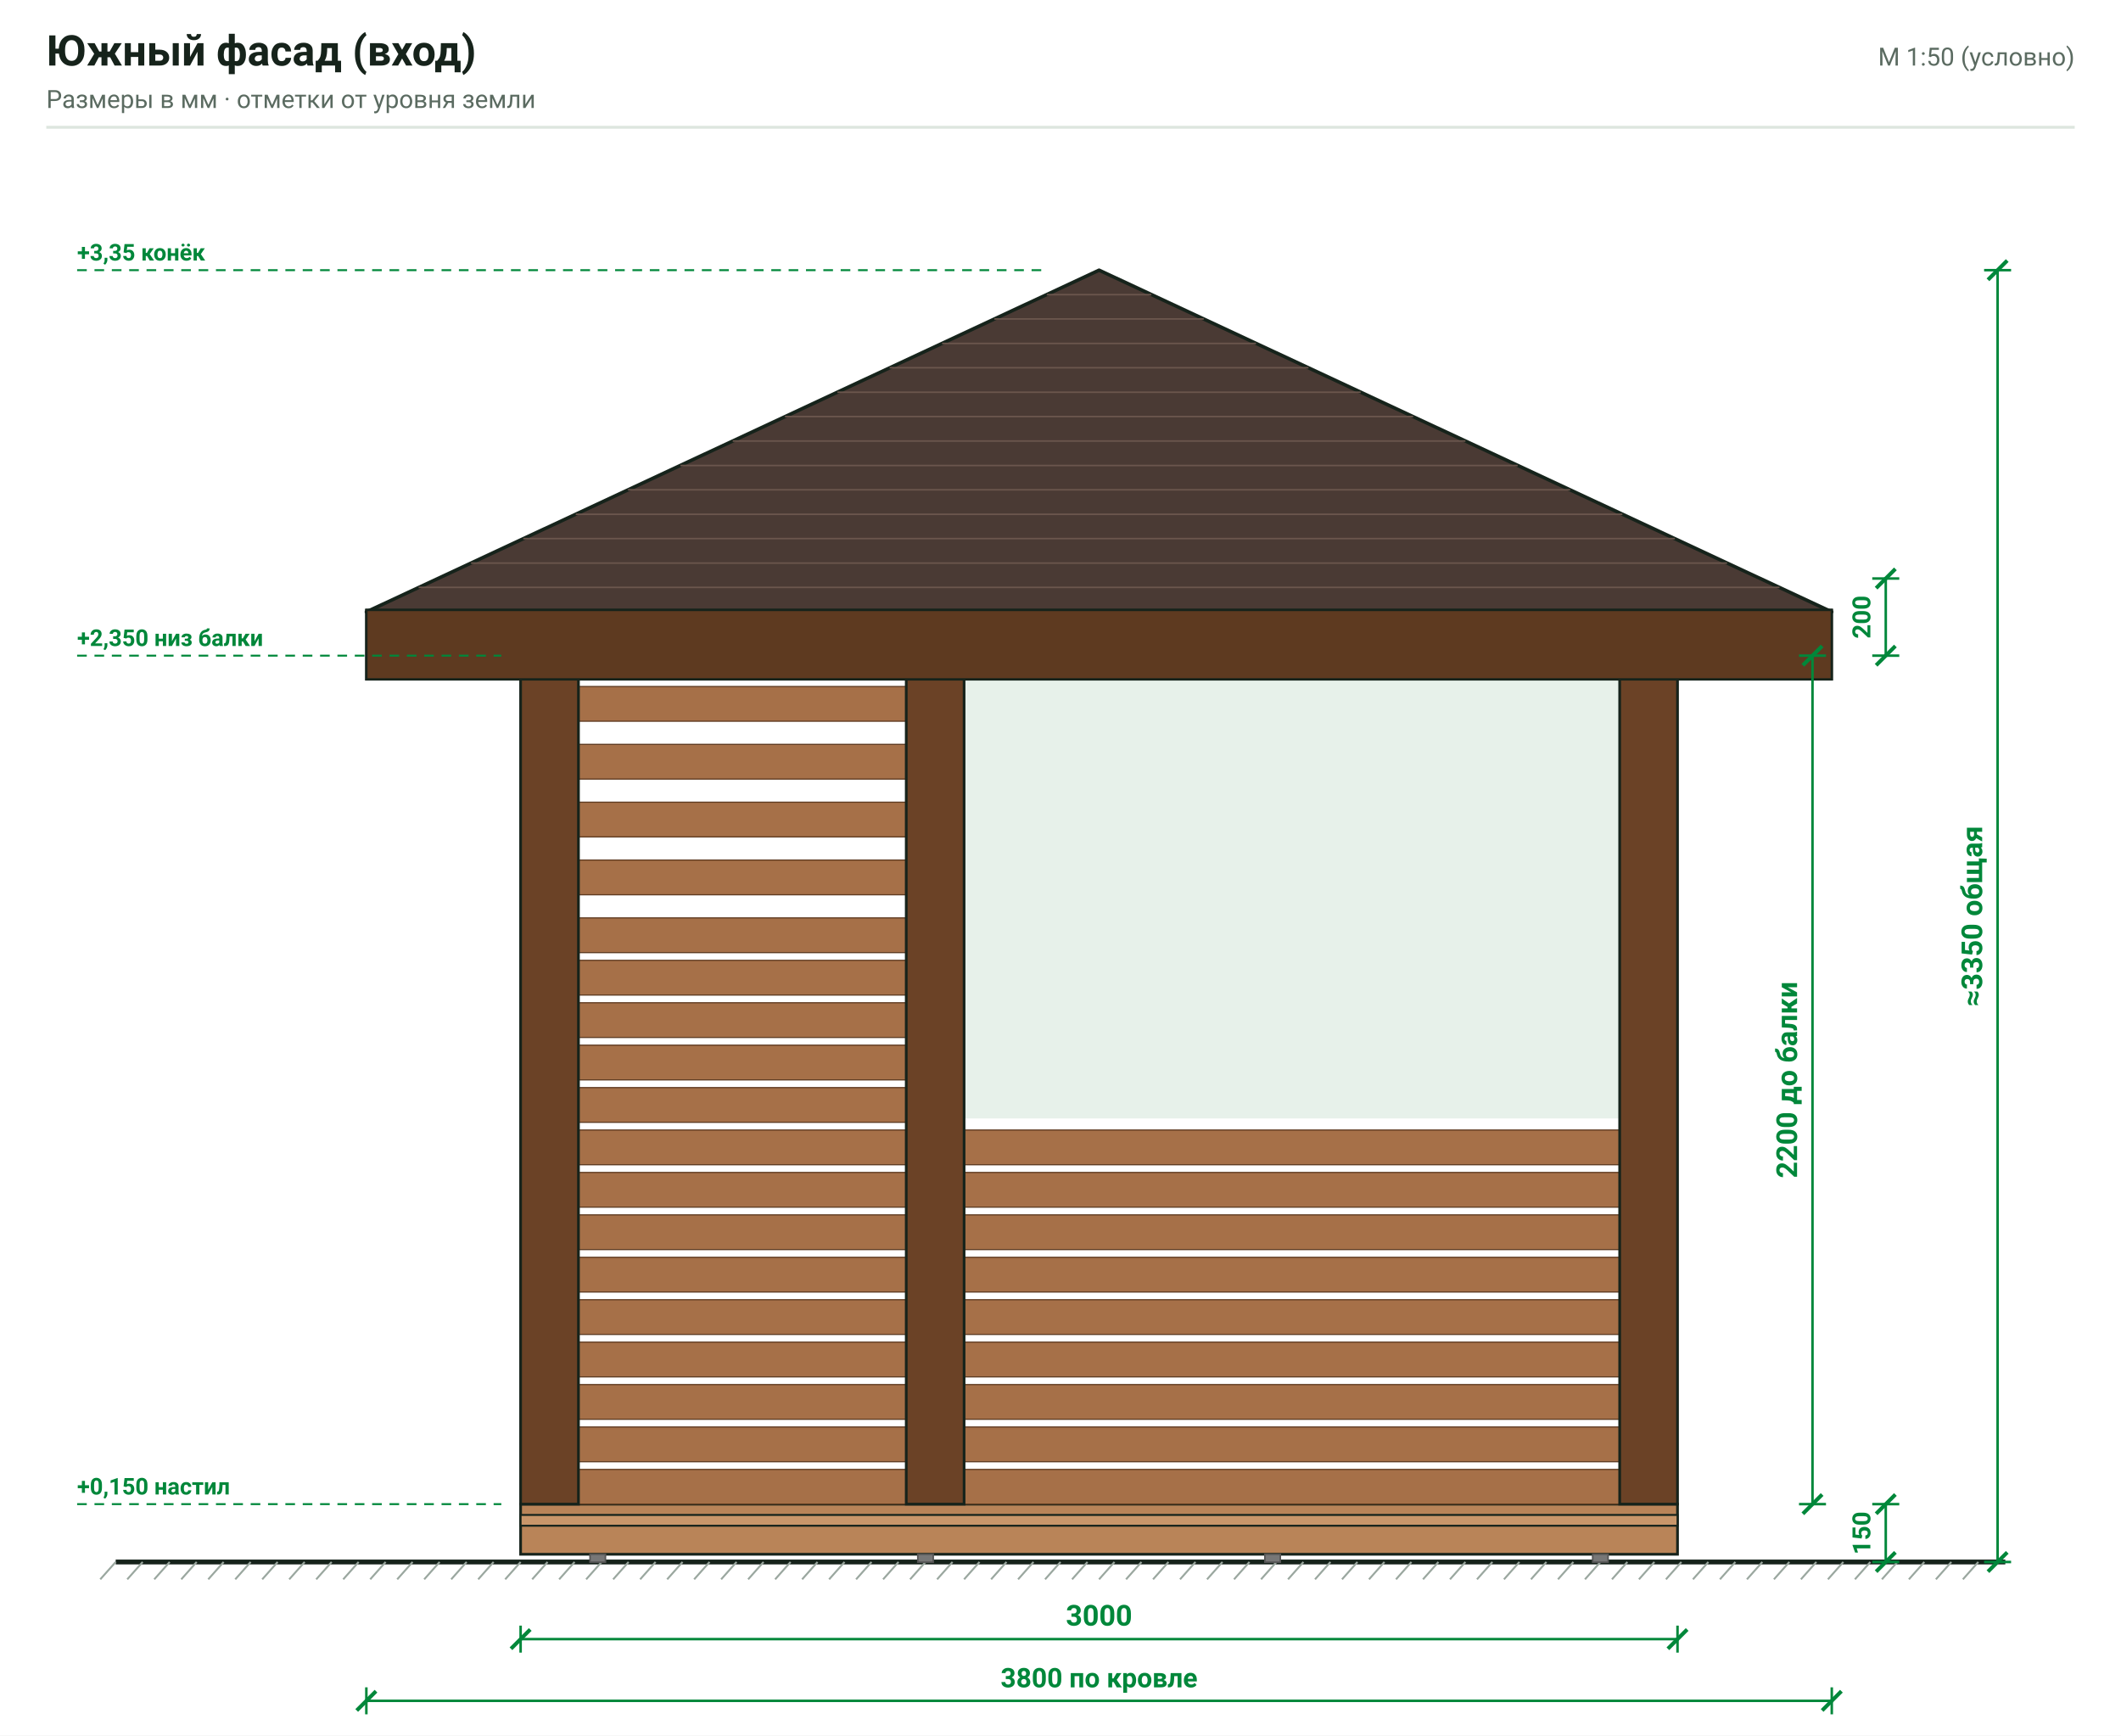
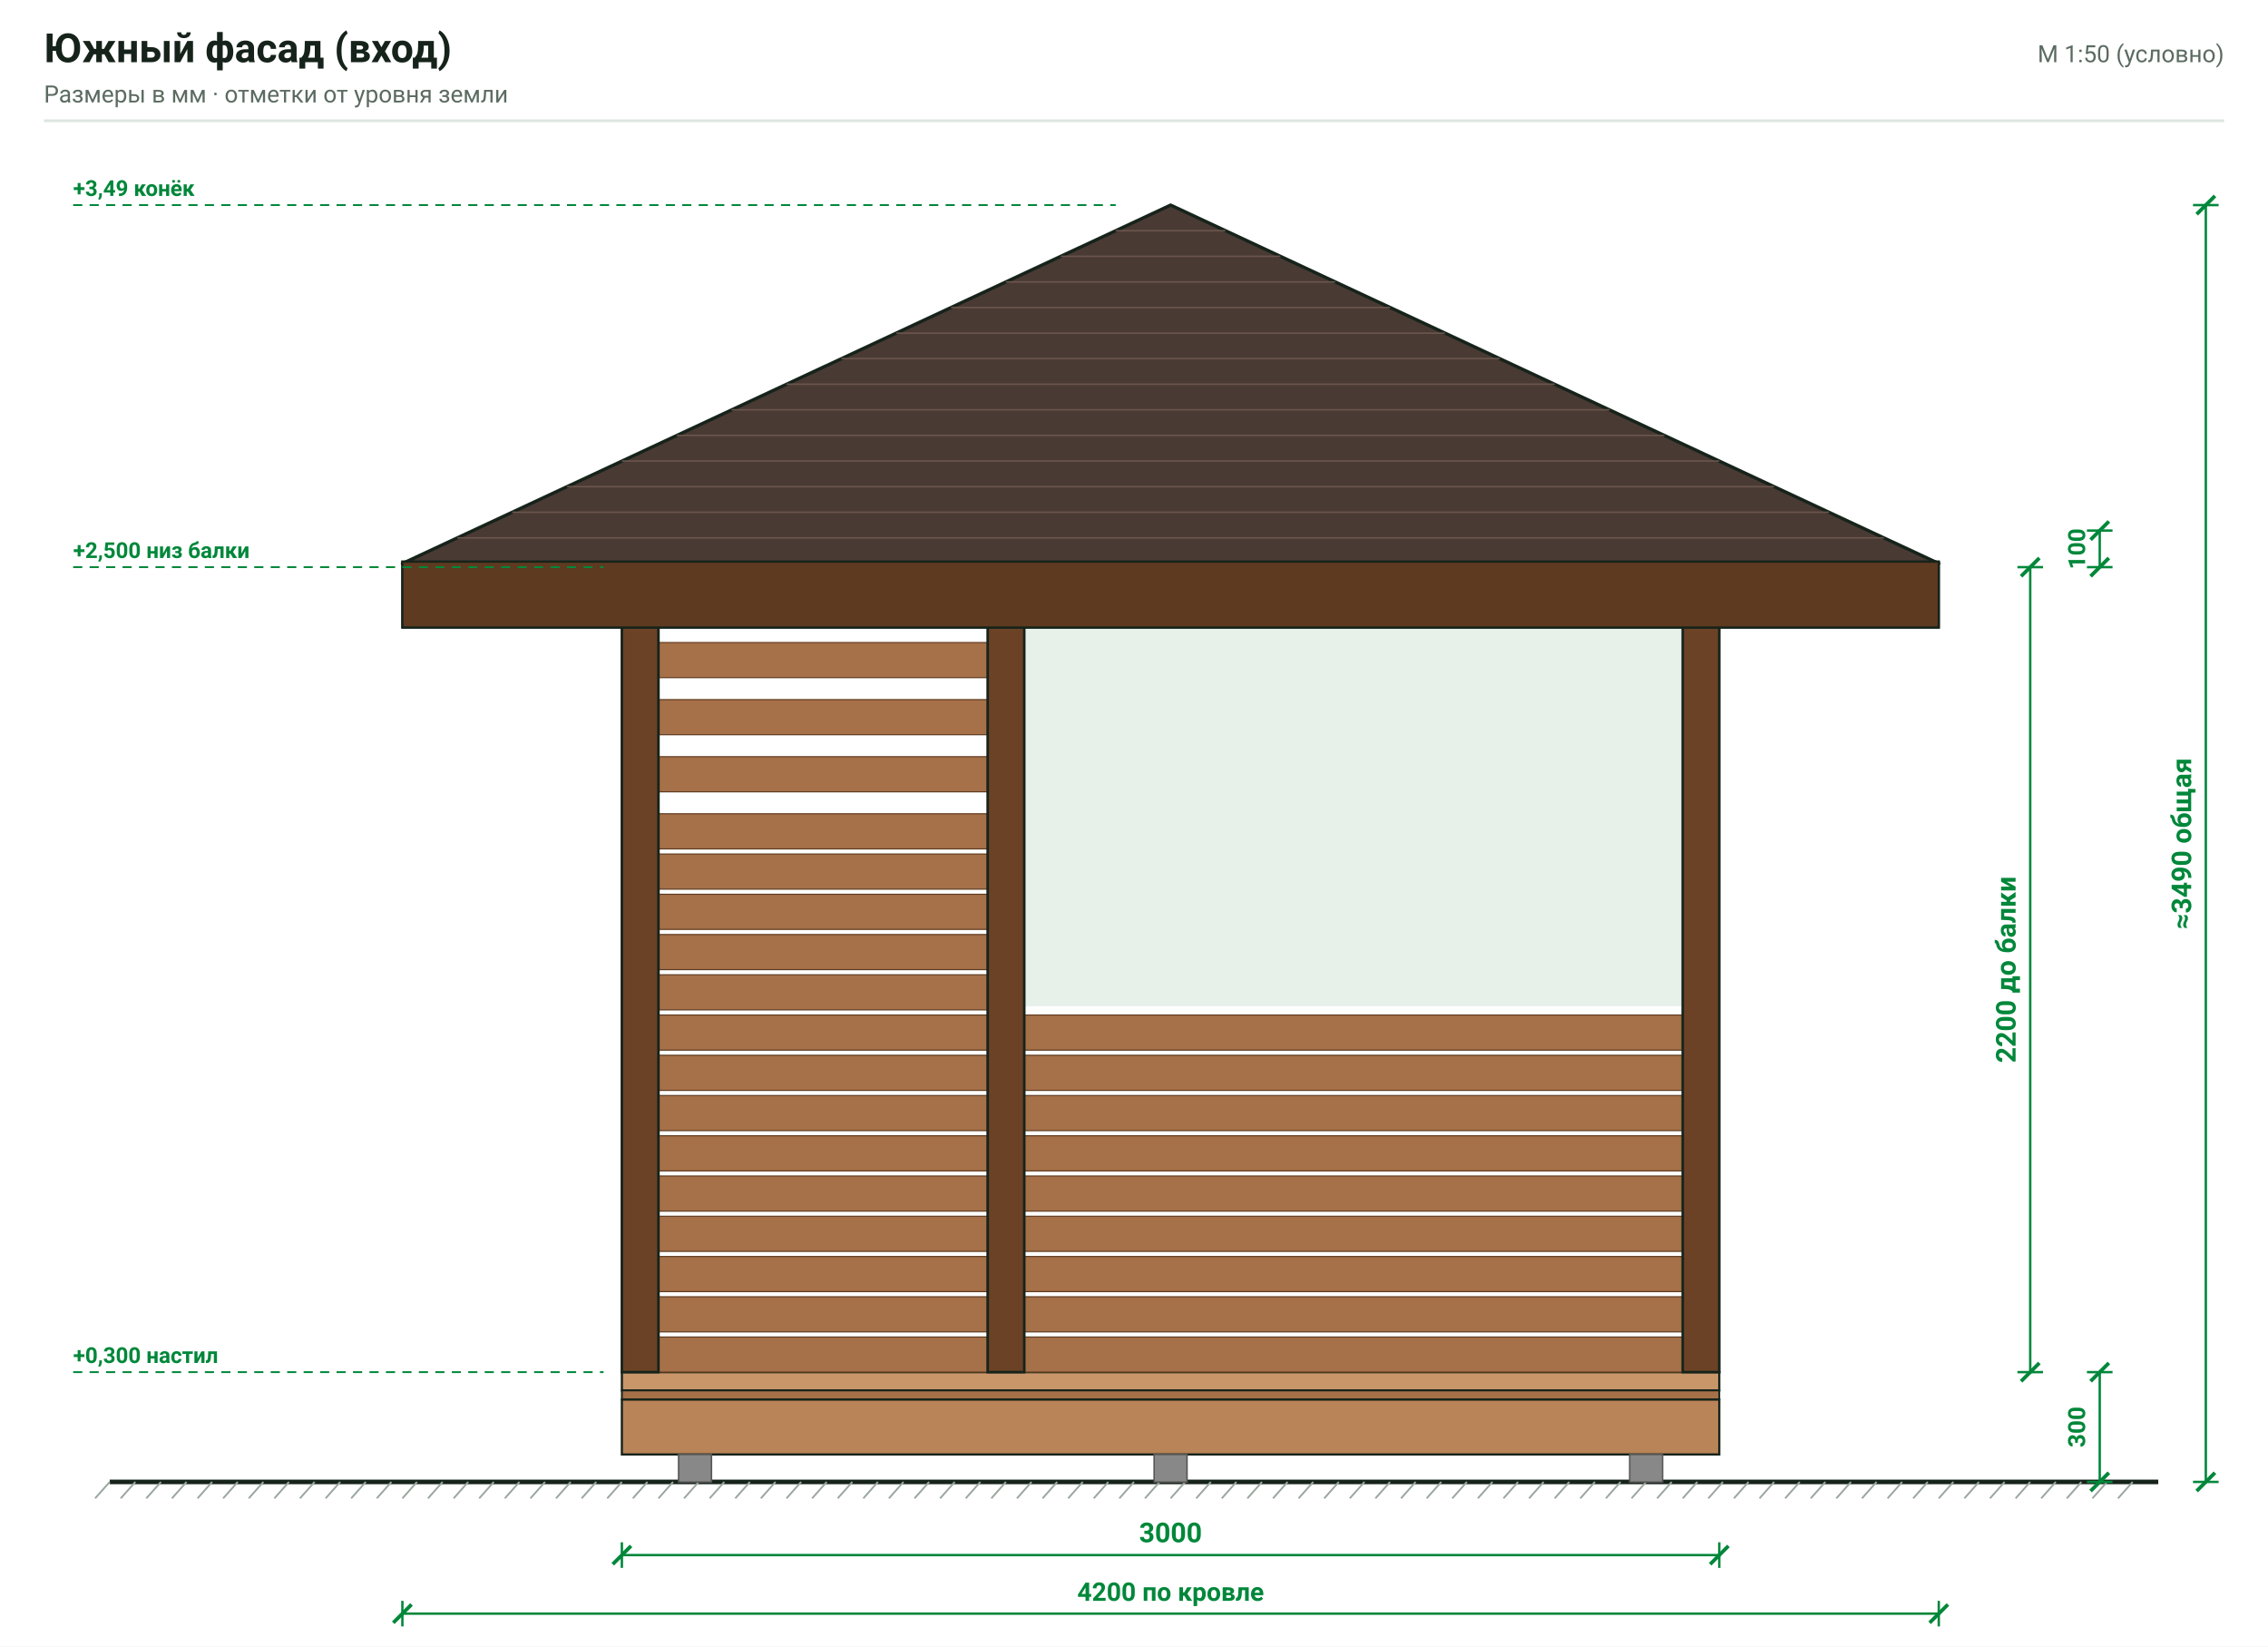
- <svg xmlns="http://www.w3.org/2000/svg" viewBox="0 0 1100 900" width="1100" height="900" role="img" aria-label="Южный фасад (вход)">
-   <rect width="1100" height="900" fill="#ffffff" />
+ <svg xmlns="http://www.w3.org/2000/svg" viewBox="0 0 1240 900" width="1240" height="900" role="img" aria-label="Южный фасад (вход)">
+   <rect width="1240" height="900" fill="#ffffff" />
  <text x="24.0" y="34.0" font-size="22" fill="#16231b" text-anchor="start" font-weight="700" font-family="system-ui,-apple-system,'Segoe UI',Roboto,Arial,sans-serif">Южный фасад (вход)</text>
  <text x="24.0" y="56.0" font-size="13" fill="#5b6b61" text-anchor="start" font-weight="400" font-family="system-ui,-apple-system,'Segoe UI',Roboto,Arial,sans-serif">Размеры в мм · отметки от уровня земли</text>
-   <text x="1076.0" y="34.0" font-size="13" fill="#5b6b61" text-anchor="end" font-weight="400" font-family="system-ui,-apple-system,'Segoe UI',Roboto,Arial,sans-serif">М 1:50 (условно)</text>
-   <line x1="24.0" y1="66.0" x2="1076.0" y2="66.0" stroke="#dde6df" stroke-width="1.5" />
-   <line x1="60.0" y1="810.0" x2="1040.0" y2="810.0" stroke="#16231b" stroke-width="2.5" />
+   <text x="1216.0" y="34.0" font-size="13" fill="#5b6b61" text-anchor="end" font-weight="400" font-family="system-ui,-apple-system,'Segoe UI',Roboto,Arial,sans-serif">М 1:50 (условно)</text>
+   <line x1="24.0" y1="66.0" x2="1216.0" y2="66.0" stroke="#dde6df" stroke-width="1.5" />
+   <line x1="60.0" y1="810.0" x2="1180.0" y2="810.0" stroke="#16231b" stroke-width="2.5" />
  <line x1="60.0" y1="810.0" x2="52.0" y2="819.0" stroke="#9aa79f" stroke-width="1" />
  <line x1="74.0" y1="810.0" x2="66.0" y2="819.0" stroke="#9aa79f" stroke-width="1" />
  <line x1="88.0" y1="810.0" x2="80.0" y2="819.0" stroke="#9aa79f" stroke-width="1" />
  <line x1="102.0" y1="810.0" x2="94.0" y2="819.0" stroke="#9aa79f" stroke-width="1" />
  <line x1="116.0" y1="810.0" x2="108.0" y2="819.0" stroke="#9aa79f" stroke-width="1" />
  <line x1="130.0" y1="810.0" x2="122.0" y2="819.0" stroke="#9aa79f" stroke-width="1" />
  <line x1="144.0" y1="810.0" x2="136.0" y2="819.0" stroke="#9aa79f" stroke-width="1" />
  <line x1="158.0" y1="810.0" x2="150.0" y2="819.0" stroke="#9aa79f" stroke-width="1" />
  <line x1="172.0" y1="810.0" x2="164.0" y2="819.0" stroke="#9aa79f" stroke-width="1" />
  <line x1="186.0" y1="810.0" x2="178.0" y2="819.0" stroke="#9aa79f" stroke-width="1" />
  <line x1="200.0" y1="810.0" x2="192.0" y2="819.0" stroke="#9aa79f" stroke-width="1" />
  <line x1="214.0" y1="810.0" x2="206.0" y2="819.0" stroke="#9aa79f" stroke-width="1" />
  <line x1="228.0" y1="810.0" x2="220.0" y2="819.0" stroke="#9aa79f" stroke-width="1" />
  <line x1="242.0" y1="810.0" x2="234.0" y2="819.0" stroke="#9aa79f" stroke-width="1" />
  <line x1="256.0" y1="810.0" x2="248.0" y2="819.0" stroke="#9aa79f" stroke-width="1" />
  <line x1="270.0" y1="810.0" x2="262.0" y2="819.0" stroke="#9aa79f" stroke-width="1" />
  <line x1="284.0" y1="810.0" x2="276.0" y2="819.0" stroke="#9aa79f" stroke-width="1" />
  <line x1="298.0" y1="810.0" x2="290.0" y2="819.0" stroke="#9aa79f" stroke-width="1" />
  <line x1="312.0" y1="810.0" x2="304.0" y2="819.0" stroke="#9aa79f" stroke-width="1" />
  <line x1="326.0" y1="810.0" x2="318.0" y2="819.0" stroke="#9aa79f" stroke-width="1" />
  <line x1="340.0" y1="810.0" x2="332.0" y2="819.0" stroke="#9aa79f" stroke-width="1" />
  <line x1="354.0" y1="810.0" x2="346.0" y2="819.0" stroke="#9aa79f" stroke-width="1" />
  <line x1="368.0" y1="810.0" x2="360.0" y2="819.0" stroke="#9aa79f" stroke-width="1" />
  <line x1="382.0" y1="810.0" x2="374.0" y2="819.0" stroke="#9aa79f" stroke-width="1" />
  <line x1="396.0" y1="810.0" x2="388.0" y2="819.0" stroke="#9aa79f" stroke-width="1" />
  <line x1="410.0" y1="810.0" x2="402.0" y2="819.0" stroke="#9aa79f" stroke-width="1" />
  <line x1="424.0" y1="810.0" x2="416.0" y2="819.0" stroke="#9aa79f" stroke-width="1" />
  <line x1="438.0" y1="810.0" x2="430.0" y2="819.0" stroke="#9aa79f" stroke-width="1" />
  <line x1="452.0" y1="810.0" x2="444.0" y2="819.0" stroke="#9aa79f" stroke-width="1" />
  <line x1="466.0" y1="810.0" x2="458.0" y2="819.0" stroke="#9aa79f" stroke-width="1" />
  <line x1="480.0" y1="810.0" x2="472.0" y2="819.0" stroke="#9aa79f" stroke-width="1" />
  <line x1="494.0" y1="810.0" x2="486.0" y2="819.0" stroke="#9aa79f" stroke-width="1" />
  <line x1="508.0" y1="810.0" x2="500.0" y2="819.0" stroke="#9aa79f" stroke-width="1" />
  <line x1="522.0" y1="810.0" x2="514.0" y2="819.0" stroke="#9aa79f" stroke-width="1" />
  <line x1="536.0" y1="810.0" x2="528.0" y2="819.0" stroke="#9aa79f" stroke-width="1" />
  <line x1="550.0" y1="810.0" x2="542.0" y2="819.0" stroke="#9aa79f" stroke-width="1" />
  <line x1="564.0" y1="810.0" x2="556.0" y2="819.0" stroke="#9aa79f" stroke-width="1" />
  <line x1="578.0" y1="810.0" x2="570.0" y2="819.0" stroke="#9aa79f" stroke-width="1" />
  <line x1="592.0" y1="810.0" x2="584.0" y2="819.0" stroke="#9aa79f" stroke-width="1" />
  <line x1="606.0" y1="810.0" x2="598.0" y2="819.0" stroke="#9aa79f" stroke-width="1" />
  <line x1="620.0" y1="810.0" x2="612.0" y2="819.0" stroke="#9aa79f" stroke-width="1" />
  <line x1="634.0" y1="810.0" x2="626.0" y2="819.0" stroke="#9aa79f" stroke-width="1" />
  <line x1="648.0" y1="810.0" x2="640.0" y2="819.0" stroke="#9aa79f" stroke-width="1" />
  <line x1="662.0" y1="810.0" x2="654.0" y2="819.0" stroke="#9aa79f" stroke-width="1" />
  <line x1="676.0" y1="810.0" x2="668.0" y2="819.0" stroke="#9aa79f" stroke-width="1" />
  <line x1="690.0" y1="810.0" x2="682.0" y2="819.0" stroke="#9aa79f" stroke-width="1" />
  <line x1="704.0" y1="810.0" x2="696.0" y2="819.0" stroke="#9aa79f" stroke-width="1" />
  <line x1="718.0" y1="810.0" x2="710.0" y2="819.0" stroke="#9aa79f" stroke-width="1" />
  <line x1="732.0" y1="810.0" x2="724.0" y2="819.0" stroke="#9aa79f" stroke-width="1" />
  <line x1="746.0" y1="810.0" x2="738.0" y2="819.0" stroke="#9aa79f" stroke-width="1" />
  <line x1="760.0" y1="810.0" x2="752.0" y2="819.0" stroke="#9aa79f" stroke-width="1" />
  <line x1="774.0" y1="810.0" x2="766.0" y2="819.0" stroke="#9aa79f" stroke-width="1" />
  <line x1="788.0" y1="810.0" x2="780.0" y2="819.0" stroke="#9aa79f" stroke-width="1" />
  <line x1="802.0" y1="810.0" x2="794.0" y2="819.0" stroke="#9aa79f" stroke-width="1" />
  <line x1="816.0" y1="810.0" x2="808.0" y2="819.0" stroke="#9aa79f" stroke-width="1" />
  <line x1="830.0" y1="810.0" x2="822.0" y2="819.0" stroke="#9aa79f" stroke-width="1" />
  <line x1="844.0" y1="810.0" x2="836.0" y2="819.0" stroke="#9aa79f" stroke-width="1" />
  <line x1="858.0" y1="810.0" x2="850.0" y2="819.0" stroke="#9aa79f" stroke-width="1" />
  <line x1="872.0" y1="810.0" x2="864.0" y2="819.0" stroke="#9aa79f" stroke-width="1" />
  <line x1="886.0" y1="810.0" x2="878.0" y2="819.0" stroke="#9aa79f" stroke-width="1" />
  <line x1="900.0" y1="810.0" x2="892.0" y2="819.0" stroke="#9aa79f" stroke-width="1" />
  <line x1="914.0" y1="810.0" x2="906.0" y2="819.0" stroke="#9aa79f" stroke-width="1" />
  <line x1="928.0" y1="810.0" x2="920.0" y2="819.0" stroke="#9aa79f" stroke-width="1" />
  <line x1="942.0" y1="810.0" x2="934.0" y2="819.0" stroke="#9aa79f" stroke-width="1" />
  <line x1="956.0" y1="810.0" x2="948.0" y2="819.0" stroke="#9aa79f" stroke-width="1" />
  <line x1="970.0" y1="810.0" x2="962.0" y2="819.0" stroke="#9aa79f" stroke-width="1" />
  <line x1="984.0" y1="810.0" x2="976.0" y2="819.0" stroke="#9aa79f" stroke-width="1" />
  <line x1="998.0" y1="810.0" x2="990.0" y2="819.0" stroke="#9aa79f" stroke-width="1" />
  <line x1="1012.0" y1="810.0" x2="1004.0" y2="819.0" stroke="#9aa79f" stroke-width="1" />
  <line x1="1026.0" y1="810.0" x2="1018.0" y2="819.0" stroke="#9aa79f" stroke-width="1" />
-   <rect x="270.0" y="780.0" width="600.0" height="26.0" fill="#b98458" stroke="#16231b" stroke-width="1.4" />
-   <rect x="270.0" y="785.6" width="600.0" height="5.6" fill="#c9966a" stroke="#16231b" stroke-width="1.0" />
-   <rect x="306.0" y="806.0" width="8.0" height="4.1" fill="#777" stroke="#555" stroke-width="0.8" />
-   <rect x="476.0" y="806.0" width="8.0" height="4.1" fill="#777" stroke="#555" stroke-width="0.8" />
-   <rect x="656.0" y="806.0" width="8.0" height="4.1" fill="#777" stroke="#555" stroke-width="0.8" />
-   <rect x="826.0" y="806.0" width="8.0" height="4.1" fill="#777" stroke="#555" stroke-width="0.8" />
-   <rect x="300.0" y="762.0" width="170.0" height="18.0" fill="#a67048" stroke="#5e3a20" stroke-width="0.6" />
-   <rect x="300.0" y="740.0" width="170.0" height="18.0" fill="#a67048" stroke="#5e3a20" stroke-width="0.6" />
-   <rect x="300.0" y="718.0" width="170.0" height="18.0" fill="#a67048" stroke="#5e3a20" stroke-width="0.6" />
-   <rect x="300.0" y="696.0" width="170.0" height="18.0" fill="#a67048" stroke="#5e3a20" stroke-width="0.6" />
-   <rect x="300.0" y="674.0" width="170.0" height="18.0" fill="#a67048" stroke="#5e3a20" stroke-width="0.6" />
-   <rect x="300.0" y="652.0" width="170.0" height="18.0" fill="#a67048" stroke="#5e3a20" stroke-width="0.6" />
-   <rect x="300.0" y="630.0" width="170.0" height="18.0" fill="#a67048" stroke="#5e3a20" stroke-width="0.6" />
-   <rect x="300.0" y="608.0" width="170.0" height="18.0" fill="#a67048" stroke="#5e3a20" stroke-width="0.6" />
-   <rect x="300.0" y="586.0" width="170.0" height="18.0" fill="#a67048" stroke="#5e3a20" stroke-width="0.6" />
-   <rect x="300.0" y="564.0" width="170.0" height="18.0" fill="#a67048" stroke="#5e3a20" stroke-width="0.6" />
-   <rect x="300.0" y="542.0" width="170.0" height="18.0" fill="#a67048" stroke="#5e3a20" stroke-width="0.6" />
-   <rect x="300.0" y="520.0" width="170.0" height="18.0" fill="#a67048" stroke="#5e3a20" stroke-width="0.6" />
-   <rect x="300.0" y="498.0" width="170.0" height="18.0" fill="#a67048" stroke="#5e3a20" stroke-width="0.6" />
-   <rect x="300.0" y="476.0" width="170.0" height="18.0" fill="#a67048" stroke="#5e3a20" stroke-width="0.6" />
-   <rect x="300.0" y="446.0" width="170.0" height="18.0" fill="#a67048" stroke="#5e3a20" stroke-width="0.6" />
-   <rect x="300.0" y="416.0" width="170.0" height="18.0" fill="#a67048" stroke="#5e3a20" stroke-width="0.6" />
-   <rect x="300.0" y="386.0" width="170.0" height="18.0" fill="#a67048" stroke="#5e3a20" stroke-width="0.6" />
-   <rect x="300.0" y="356.0" width="170.0" height="18.0" fill="#a67048" stroke="#5e3a20" stroke-width="0.6" />
-   <rect x="500.0" y="762.0" width="340.0" height="18.0" fill="#a67048" stroke="#5e3a20" stroke-width="0.6" />
-   <rect x="500.0" y="740.0" width="340.0" height="18.0" fill="#a67048" stroke="#5e3a20" stroke-width="0.6" />
-   <rect x="500.0" y="718.0" width="340.0" height="18.0" fill="#a67048" stroke="#5e3a20" stroke-width="0.6" />
-   <rect x="500.0" y="696.0" width="340.0" height="18.0" fill="#a67048" stroke="#5e3a20" stroke-width="0.6" />
-   <rect x="500.0" y="674.0" width="340.0" height="18.0" fill="#a67048" stroke="#5e3a20" stroke-width="0.6" />
-   <rect x="500.0" y="652.0" width="340.0" height="18.0" fill="#a67048" stroke="#5e3a20" stroke-width="0.6" />
-   <rect x="500.0" y="630.0" width="340.0" height="18.0" fill="#a67048" stroke="#5e3a20" stroke-width="0.6" />
-   <rect x="500.0" y="608.0" width="340.0" height="18.0" fill="#a67048" stroke="#5e3a20" stroke-width="0.6" />
-   <rect x="500.0" y="586.0" width="340.0" height="18.0" fill="#a67048" stroke="#5e3a20" stroke-width="0.6" />
-   <rect x="500.0" y="340.0" width="340.0" height="240.0" fill="#e7f1ea" stroke="none" stroke-width="0" />
-   <rect x="270.0" y="340.0" width="30.0" height="440.0" fill="#6b4226" stroke="#16231b" stroke-width="1.4" />
-   <rect x="840.0" y="340.0" width="30.0" height="440.0" fill="#6b4226" stroke="#16231b" stroke-width="1.4" />
-   <rect x="470.0" y="340.0" width="30.0" height="440.0" fill="#6b4226" stroke="#16231b" stroke-width="1.4" />
-   <rect x="270.0" y="300.0" width="600.0" height="40.0" fill="#6b4226" stroke="#16231b" stroke-width="1.5" />
-   <polygon points="190.0,317.3 950.0,317.3 570.0,140.1" fill="#4a3a34" stroke="#16231b" stroke-width="1.8" stroke-linejoin="round" />
-   <line x1="217.1" y1="304.6" x2="922.9" y2="304.6" stroke="#6b564d" stroke-width="0.8" />
-   <line x1="244.3" y1="292.0" x2="895.7" y2="292.0" stroke="#6b564d" stroke-width="0.8" />
-   <line x1="271.4" y1="279.3" x2="868.6" y2="279.3" stroke="#6b564d" stroke-width="0.8" />
-   <line x1="298.6" y1="266.7" x2="841.4" y2="266.7" stroke="#6b564d" stroke-width="0.8" />
-   <line x1="325.7" y1="254.0" x2="814.3" y2="254.0" stroke="#6b564d" stroke-width="0.8" />
-   <line x1="352.9" y1="241.4" x2="787.1" y2="241.4" stroke="#6b564d" stroke-width="0.8" />
-   <line x1="380.0" y1="228.7" x2="760.0" y2="228.7" stroke="#6b564d" stroke-width="0.8" />
-   <line x1="407.1" y1="216.0" x2="732.9" y2="216.0" stroke="#6b564d" stroke-width="0.8" />
-   <line x1="434.3" y1="203.4" x2="705.7" y2="203.4" stroke="#6b564d" stroke-width="0.8" />
-   <line x1="461.4" y1="190.7" x2="678.6" y2="190.7" stroke="#6b564d" stroke-width="0.8" />
-   <line x1="488.6" y1="178.1" x2="651.4" y2="178.1" stroke="#6b564d" stroke-width="0.8" />
-   <line x1="515.7" y1="165.4" x2="624.3" y2="165.4" stroke="#6b564d" stroke-width="0.8" />
-   <line x1="542.9" y1="152.8" x2="597.1" y2="152.8" stroke="#6b564d" stroke-width="0.8" />
-   <rect x="190.0" y="316.3" width="760.0" height="36.0" fill="#5e3a20" stroke="#16231b" stroke-width="1.2" />
-   <rect x="190.0" y="316.3" width="760.0" height="36.0" fill="#5e3a20" stroke="#16231b" stroke-width="1.2" />
-   <line x1="940.0" y1="780.0" x2="940.0" y2="340.0" stroke="#00873a" stroke-width="1.3" />
-   <line x1="933.0" y1="780.0" x2="947.0" y2="780.0" stroke="#00873a" stroke-width="1.3" />
-   <line x1="935.0" y1="785.0" x2="945.0" y2="775.0" stroke="#00873a" stroke-width="2" />
-   <line x1="933.0" y1="340.0" x2="947.0" y2="340.0" stroke="#00873a" stroke-width="1.3" />
-   <line x1="935.0" y1="345.0" x2="945.0" y2="335.0" stroke="#00873a" stroke-width="2" />
-   <text x="932.0" y="560.0" font-size="15" fill="#00873a" text-anchor="middle" font-weight="600" font-family="system-ui,-apple-system,'Segoe UI',Roboto,Arial,sans-serif" transform="rotate(-90 932.0 560.0)">2200 до балки</text>
-   <line x1="978.0" y1="810.0" x2="978.0" y2="780.0" stroke="#00873a" stroke-width="1.3" />
-   <line x1="971.0" y1="810.0" x2="985.0" y2="810.0" stroke="#00873a" stroke-width="1.3" />
-   <line x1="973.0" y1="815.0" x2="983.0" y2="805.0" stroke="#00873a" stroke-width="2" />
-   <line x1="971.0" y1="780.0" x2="985.0" y2="780.0" stroke="#00873a" stroke-width="1.3" />
-   <line x1="973.0" y1="785.0" x2="983.0" y2="775.0" stroke="#00873a" stroke-width="2" />
-   <text x="970.0" y="795.0" font-size="13" fill="#00873a" text-anchor="middle" font-weight="600" font-family="system-ui,-apple-system,'Segoe UI',Roboto,Arial,sans-serif" transform="rotate(-90 970.0 795.0)">150</text>
-   <line x1="978.0" y1="340.0" x2="978.0" y2="300.0" stroke="#00873a" stroke-width="1.3" />
-   <line x1="971.0" y1="340.0" x2="985.0" y2="340.0" stroke="#00873a" stroke-width="1.3" />
-   <line x1="973.0" y1="345.0" x2="983.0" y2="335.0" stroke="#00873a" stroke-width="2" />
-   <line x1="971.0" y1="300.0" x2="985.0" y2="300.0" stroke="#00873a" stroke-width="1.3" />
-   <line x1="973.0" y1="305.0" x2="983.0" y2="295.0" stroke="#00873a" stroke-width="2" />
-   <text x="970.0" y="320.0" font-size="13" fill="#00873a" text-anchor="middle" font-weight="600" font-family="system-ui,-apple-system,'Segoe UI',Roboto,Arial,sans-serif" transform="rotate(-90 970.0 320.0)">200</text>
-   <line x1="1036.0" y1="810.0" x2="1036.0" y2="140.1" stroke="#00873a" stroke-width="1.3" />
-   <line x1="1029.0" y1="810.0" x2="1043.0" y2="810.0" stroke="#00873a" stroke-width="1.3" />
-   <line x1="1031.0" y1="815.0" x2="1041.0" y2="805.0" stroke="#00873a" stroke-width="2" />
-   <line x1="1029.0" y1="140.1" x2="1043.0" y2="140.1" stroke="#00873a" stroke-width="1.3" />
-   <line x1="1031.0" y1="145.1" x2="1041.0" y2="135.1" stroke="#00873a" stroke-width="2" />
-   <text x="1028.0" y="475.1" font-size="15" fill="#00873a" text-anchor="middle" font-weight="600" font-family="system-ui,-apple-system,'Segoe UI',Roboto,Arial,sans-serif" transform="rotate(-90 1028.0 475.1)">≈3350 общая</text>
-   <line x1="270.0" y1="850.0" x2="870.0" y2="850.0" stroke="#00873a" stroke-width="1.3" />
-   <line x1="270.0" y1="843.0" x2="270.0" y2="857.0" stroke="#00873a" stroke-width="1.3" />
-   <line x1="265.0" y1="855.0" x2="275.0" y2="845.0" stroke="#00873a" stroke-width="2" />
-   <line x1="870.0" y1="843.0" x2="870.0" y2="857.0" stroke="#00873a" stroke-width="1.3" />
-   <line x1="865.0" y1="855.0" x2="875.0" y2="845.0" stroke="#00873a" stroke-width="2" />
-   <text x="570.0" y="843.0" font-size="15" fill="#00873a" text-anchor="middle" font-weight="600" font-family="system-ui,-apple-system,'Segoe UI',Roboto,Arial,sans-serif">3000</text>
-   <line x1="190.0" y1="882.0" x2="950.0" y2="882.0" stroke="#00873a" stroke-width="1.3" />
-   <line x1="190.0" y1="875.0" x2="190.0" y2="889.0" stroke="#00873a" stroke-width="1.3" />
-   <line x1="185.0" y1="887.0" x2="195.0" y2="877.0" stroke="#00873a" stroke-width="2" />
-   <line x1="950.0" y1="875.0" x2="950.0" y2="889.0" stroke="#00873a" stroke-width="1.3" />
-   <line x1="945.0" y1="887.0" x2="955.0" y2="877.0" stroke="#00873a" stroke-width="2" />
-   <text x="570.0" y="875.0" font-size="14" fill="#00873a" text-anchor="middle" font-weight="600" font-family="system-ui,-apple-system,'Segoe UI',Roboto,Arial,sans-serif">3800 по кровле</text>
-   <text x="40.0" y="335.0" font-size="12" fill="#00873a" text-anchor="start" font-weight="600" font-family="system-ui,-apple-system,'Segoe UI',Roboto,Arial,sans-serif">+2,350 низ балки</text>
-   <line x1="40.0" y1="340.0" x2="260.0" y2="340.0" stroke="#00873a" stroke-width="1" stroke-dasharray="5 4" />
-   <text x="40.0" y="775.0" font-size="12" fill="#00873a" text-anchor="start" font-weight="600" font-family="system-ui,-apple-system,'Segoe UI',Roboto,Arial,sans-serif">+0,150 настил</text>
-   <line x1="40.0" y1="780.0" x2="260.0" y2="780.0" stroke="#00873a" stroke-width="1" stroke-dasharray="5 4" />
-   <text x="40.0" y="135.1" font-size="12" fill="#00873a" text-anchor="start" font-weight="600" font-family="system-ui,-apple-system,'Segoe UI',Roboto,Arial,sans-serif">+3,35 конёк</text>
-   <line x1="40.0" y1="140.1" x2="540.0" y2="140.1" stroke="#00873a" stroke-width="1" stroke-dasharray="5 4" />
+   <line x1="1040.0" y1="810.0" x2="1032.0" y2="819.0" stroke="#9aa79f" stroke-width="1" />
+   <line x1="1054.0" y1="810.0" x2="1046.0" y2="819.0" stroke="#9aa79f" stroke-width="1" />
+   <line x1="1068.0" y1="810.0" x2="1060.0" y2="819.0" stroke="#9aa79f" stroke-width="1" />
+   <line x1="1082.0" y1="810.0" x2="1074.0" y2="819.0" stroke="#9aa79f" stroke-width="1" />
+   <line x1="1096.0" y1="810.0" x2="1088.0" y2="819.0" stroke="#9aa79f" stroke-width="1" />
+   <line x1="1110.0" y1="810.0" x2="1102.0" y2="819.0" stroke="#9aa79f" stroke-width="1" />
+   <line x1="1124.0" y1="810.0" x2="1116.0" y2="819.0" stroke="#9aa79f" stroke-width="1" />
+   <line x1="1138.0" y1="810.0" x2="1130.0" y2="819.0" stroke="#9aa79f" stroke-width="1" />
+   <line x1="1152.0" y1="810.0" x2="1144.0" y2="819.0" stroke="#9aa79f" stroke-width="1" />
+   <line x1="1166.0" y1="810.0" x2="1158.0" y2="819.0" stroke="#9aa79f" stroke-width="1" />
+   <rect x="340.0" y="750.0" width="600.0" height="10.0" fill="#c9966a" stroke="#16231b" stroke-width="1.2" />
+   <rect x="340.0" y="760.0" width="600.0" height="5.0" fill="#a67048" stroke="#16231b" stroke-width="1.0" />
+   <rect x="340.0" y="765.0" width="600.0" height="30.0" fill="#b98458" stroke="#16231b" stroke-width="1.2" />
+   <rect x="371.0" y="795.0" width="18.0" height="15.1" fill="#888" stroke="#555" stroke-width="0.8" />
+   <rect x="631.0" y="795.0" width="18.0" height="15.1" fill="#888" stroke="#555" stroke-width="0.8" />
+   <rect x="891.0" y="795.0" width="18.0" height="15.1" fill="#888" stroke="#555" stroke-width="0.8" />
+   <rect x="360.0" y="730.8" width="180.0" height="19.2" fill="#a67048" stroke="#5e3a20" stroke-width="0.6" />
+   <rect x="360.0" y="708.8" width="180.0" height="19.2" fill="#a67048" stroke="#5e3a20" stroke-width="0.6" />
+   <rect x="360.0" y="686.8" width="180.0" height="19.2" fill="#a67048" stroke="#5e3a20" stroke-width="0.6" />
+   <rect x="360.0" y="664.8" width="180.0" height="19.2" fill="#a67048" stroke="#5e3a20" stroke-width="0.6" />
+   <rect x="360.0" y="642.8" width="180.0" height="19.2" fill="#a67048" stroke="#5e3a20" stroke-width="0.6" />
+   <rect x="360.0" y="620.8" width="180.0" height="19.2" fill="#a67048" stroke="#5e3a20" stroke-width="0.6" />
+   <rect x="360.0" y="598.8" width="180.0" height="19.2" fill="#a67048" stroke="#5e3a20" stroke-width="0.6" />
+   <rect x="360.0" y="576.8" width="180.0" height="19.2" fill="#a67048" stroke="#5e3a20" stroke-width="0.6" />
+   <rect x="360.0" y="554.8" width="180.0" height="19.2" fill="#a67048" stroke="#5e3a20" stroke-width="0.6" />
+   <rect x="360.0" y="532.8" width="180.0" height="19.2" fill="#a67048" stroke="#5e3a20" stroke-width="0.6" />
+   <rect x="360.0" y="510.8" width="180.0" height="19.2" fill="#a67048" stroke="#5e3a20" stroke-width="0.6" />
+   <rect x="360.0" y="488.8" width="180.0" height="19.2" fill="#a67048" stroke="#5e3a20" stroke-width="0.6" />
+   <rect x="360.0" y="466.8" width="180.0" height="19.2" fill="#a67048" stroke="#5e3a20" stroke-width="0.6" />
+   <rect x="360.0" y="444.8" width="180.0" height="19.2" fill="#a67048" stroke="#5e3a20" stroke-width="0.6" />
+   <rect x="360.0" y="413.6" width="180.0" height="19.2" fill="#a67048" stroke="#5e3a20" stroke-width="0.6" />
+   <rect x="360.0" y="382.4" width="180.0" height="19.2" fill="#a67048" stroke="#5e3a20" stroke-width="0.6" />
+   <rect x="360.0" y="351.2" width="180.0" height="19.2" fill="#a67048" stroke="#5e3a20" stroke-width="0.6" />
+   <rect x="360.0" y="320.0" width="180.0" height="19.2" fill="#a67048" stroke="#5e3a20" stroke-width="0.6" />
+   <rect x="560.0" y="730.8" width="360.0" height="19.2" fill="#a67048" stroke="#5e3a20" stroke-width="0.6" />
+   <rect x="560.0" y="708.8" width="360.0" height="19.2" fill="#a67048" stroke="#5e3a20" stroke-width="0.6" />
+   <rect x="560.0" y="686.8" width="360.0" height="19.2" fill="#a67048" stroke="#5e3a20" stroke-width="0.6" />
+   <rect x="560.0" y="664.8" width="360.0" height="19.2" fill="#a67048" stroke="#5e3a20" stroke-width="0.6" />
+   <rect x="560.0" y="642.8" width="360.0" height="19.2" fill="#a67048" stroke="#5e3a20" stroke-width="0.6" />
+   <rect x="560.0" y="620.8" width="360.0" height="19.2" fill="#a67048" stroke="#5e3a20" stroke-width="0.6" />
+   <rect x="560.0" y="598.8" width="360.0" height="19.2" fill="#a67048" stroke="#5e3a20" stroke-width="0.6" />
+   <rect x="560.0" y="576.8" width="360.0" height="19.2" fill="#a67048" stroke="#5e3a20" stroke-width="0.6" />
+   <rect x="560.0" y="554.8" width="360.0" height="19.2" fill="#a67048" stroke="#5e3a20" stroke-width="0.6" />
+   <rect x="560.0" y="310.0" width="360.0" height="240.0" fill="#e7f1ea" stroke="none" stroke-width="0" />
+   <rect x="340.0" y="310.0" width="20.0" height="440.0" fill="#6b4226" stroke="#16231b" stroke-width="1.4" />
+   <rect x="920.0" y="310.0" width="20.0" height="440.0" fill="#6b4226" stroke="#16231b" stroke-width="1.4" />
+   <rect x="540.0" y="310.0" width="20.0" height="440.0" fill="#6b4226" stroke="#16231b" stroke-width="1.4" />
+   <rect x="340.0" y="290.0" width="600.0" height="20.0" fill="#6b4226" stroke="#16231b" stroke-width="1.5" />
+   <polygon points="220.0,308.0 1060.0,308.0 640.0,112.1" fill="#4a3a34" stroke="#16231b" stroke-width="1.8" stroke-linejoin="round" />
+   <line x1="250.0" y1="294.0" x2="1030.0" y2="294.0" stroke="#6b564d" stroke-width="0.8" />
+   <line x1="280.0" y1="280.0" x2="1000.0" y2="280.0" stroke="#6b564d" stroke-width="0.8" />
+   <line x1="310.0" y1="266.0" x2="970.0" y2="266.0" stroke="#6b564d" stroke-width="0.8" />
+   <line x1="340.0" y1="252.0" x2="940.0" y2="252.0" stroke="#6b564d" stroke-width="0.8" />
+   <line x1="370.0" y1="238.0" x2="910.0" y2="238.0" stroke="#6b564d" stroke-width="0.8" />
+   <line x1="400.0" y1="224.0" x2="880.0" y2="224.0" stroke="#6b564d" stroke-width="0.8" />
+   <line x1="430.0" y1="210.0" x2="850.0" y2="210.0" stroke="#6b564d" stroke-width="0.8" />
+   <line x1="460.0" y1="196.0" x2="820.0" y2="196.0" stroke="#6b564d" stroke-width="0.8" />
+   <line x1="490.0" y1="182.1" x2="790.0" y2="182.1" stroke="#6b564d" stroke-width="0.8" />
+   <line x1="520.0" y1="168.1" x2="760.0" y2="168.1" stroke="#6b564d" stroke-width="0.8" />
+   <line x1="550.0" y1="154.1" x2="730.0" y2="154.1" stroke="#6b564d" stroke-width="0.8" />
+   <line x1="580.0" y1="140.1" x2="700.0" y2="140.1" stroke="#6b564d" stroke-width="0.8" />
+   <line x1="610.0" y1="126.1" x2="670.0" y2="126.1" stroke="#6b564d" stroke-width="0.8" />
+   <rect x="220.0" y="307.0" width="840.0" height="36.0" fill="#5e3a20" stroke="#16231b" stroke-width="1.2" />
+   <rect x="220.0" y="307.0" width="840.0" height="36.0" fill="#5e3a20" stroke="#16231b" stroke-width="1.2" />
+   <line x1="1110.0" y1="750.0" x2="1110.0" y2="310.0" stroke="#00873a" stroke-width="1.3" />
+   <line x1="1103.0" y1="750.0" x2="1117.0" y2="750.0" stroke="#00873a" stroke-width="1.3" />
+   <line x1="1105.0" y1="755.0" x2="1115.0" y2="745.0" stroke="#00873a" stroke-width="2" />
+   <line x1="1103.0" y1="310.0" x2="1117.0" y2="310.0" stroke="#00873a" stroke-width="1.3" />
+   <line x1="1105.0" y1="315.0" x2="1115.0" y2="305.0" stroke="#00873a" stroke-width="2" />
+   <text x="1102.0" y="530.0" font-size="15" fill="#00873a" text-anchor="middle" font-weight="600" font-family="system-ui,-apple-system,'Segoe UI',Roboto,Arial,sans-serif" transform="rotate(-90 1102.0 530.0)">2200 до балки</text>
+   <line x1="1148.0" y1="810.0" x2="1148.0" y2="750.0" stroke="#00873a" stroke-width="1.3" />
+   <line x1="1141.0" y1="810.0" x2="1155.0" y2="810.0" stroke="#00873a" stroke-width="1.3" />
+   <line x1="1143.0" y1="815.0" x2="1153.0" y2="805.0" stroke="#00873a" stroke-width="2" />
+   <line x1="1141.0" y1="750.0" x2="1155.0" y2="750.0" stroke="#00873a" stroke-width="1.3" />
+   <line x1="1143.0" y1="755.0" x2="1153.0" y2="745.0" stroke="#00873a" stroke-width="2" />
+   <text x="1140.0" y="780.0" font-size="13" fill="#00873a" text-anchor="middle" font-weight="600" font-family="system-ui,-apple-system,'Segoe UI',Roboto,Arial,sans-serif" transform="rotate(-90 1140.0 780.0)">300</text>
+   <line x1="1148.0" y1="310.0" x2="1148.0" y2="290.0" stroke="#00873a" stroke-width="1.3" />
+   <line x1="1141.0" y1="310.0" x2="1155.0" y2="310.0" stroke="#00873a" stroke-width="1.3" />
+   <line x1="1143.0" y1="315.0" x2="1153.0" y2="305.0" stroke="#00873a" stroke-width="2" />
+   <line x1="1141.0" y1="290.0" x2="1155.0" y2="290.0" stroke="#00873a" stroke-width="1.3" />
+   <line x1="1143.0" y1="295.0" x2="1153.0" y2="285.0" stroke="#00873a" stroke-width="2" />
+   <text x="1140.0" y="300.0" font-size="13" fill="#00873a" text-anchor="middle" font-weight="600" font-family="system-ui,-apple-system,'Segoe UI',Roboto,Arial,sans-serif" transform="rotate(-90 1140.0 300.0)">100</text>
+   <line x1="1206.0" y1="810.0" x2="1206.0" y2="112.1" stroke="#00873a" stroke-width="1.3" />
+   <line x1="1199.0" y1="810.0" x2="1213.0" y2="810.0" stroke="#00873a" stroke-width="1.3" />
+   <line x1="1201.0" y1="815.0" x2="1211.0" y2="805.0" stroke="#00873a" stroke-width="2" />
+   <line x1="1199.0" y1="112.1" x2="1213.0" y2="112.1" stroke="#00873a" stroke-width="1.3" />
+   <line x1="1201.0" y1="117.1" x2="1211.0" y2="107.1" stroke="#00873a" stroke-width="2" />
+   <text x="1198.0" y="461.1" font-size="15" fill="#00873a" text-anchor="middle" font-weight="600" font-family="system-ui,-apple-system,'Segoe UI',Roboto,Arial,sans-serif" transform="rotate(-90 1198.0 461.1)">≈3490 общая</text>
+   <line x1="340.0" y1="850.0" x2="940.0" y2="850.0" stroke="#00873a" stroke-width="1.3" />
+   <line x1="340.0" y1="843.0" x2="340.0" y2="857.0" stroke="#00873a" stroke-width="1.3" />
+   <line x1="335.0" y1="855.0" x2="345.0" y2="845.0" stroke="#00873a" stroke-width="2" />
+   <line x1="940.0" y1="843.0" x2="940.0" y2="857.0" stroke="#00873a" stroke-width="1.3" />
+   <line x1="935.0" y1="855.0" x2="945.0" y2="845.0" stroke="#00873a" stroke-width="2" />
+   <text x="640.0" y="843.0" font-size="15" fill="#00873a" text-anchor="middle" font-weight="600" font-family="system-ui,-apple-system,'Segoe UI',Roboto,Arial,sans-serif">3000</text>
+   <line x1="220.0" y1="882.0" x2="1060.0" y2="882.0" stroke="#00873a" stroke-width="1.3" />
+   <line x1="220.0" y1="875.0" x2="220.0" y2="889.0" stroke="#00873a" stroke-width="1.3" />
+   <line x1="215.0" y1="887.0" x2="225.0" y2="877.0" stroke="#00873a" stroke-width="2" />
+   <line x1="1060.0" y1="875.0" x2="1060.0" y2="889.0" stroke="#00873a" stroke-width="1.3" />
+   <line x1="1055.0" y1="887.0" x2="1065.0" y2="877.0" stroke="#00873a" stroke-width="2" />
+   <text x="640.0" y="875.0" font-size="14" fill="#00873a" text-anchor="middle" font-weight="600" font-family="system-ui,-apple-system,'Segoe UI',Roboto,Arial,sans-serif">4200 по кровле</text>
+   <text x="40.0" y="305.0" font-size="12" fill="#00873a" text-anchor="start" font-weight="600" font-family="system-ui,-apple-system,'Segoe UI',Roboto,Arial,sans-serif">+2,500 низ балки</text>
+   <line x1="40.0" y1="310.0" x2="330.0" y2="310.0" stroke="#00873a" stroke-width="1" stroke-dasharray="5 4" />
+   <text x="40.0" y="745.0" font-size="12" fill="#00873a" text-anchor="start" font-weight="600" font-family="system-ui,-apple-system,'Segoe UI',Roboto,Arial,sans-serif">+0,300 настил</text>
+   <line x1="40.0" y1="750.0" x2="330.0" y2="750.0" stroke="#00873a" stroke-width="1" stroke-dasharray="5 4" />
+   <text x="40.0" y="107.1" font-size="12" fill="#00873a" text-anchor="start" font-weight="600" font-family="system-ui,-apple-system,'Segoe UI',Roboto,Arial,sans-serif">+3,49 конёк</text>
+   <line x1="40.0" y1="112.1" x2="610.0" y2="112.1" stroke="#00873a" stroke-width="1" stroke-dasharray="5 4" />
</svg>
